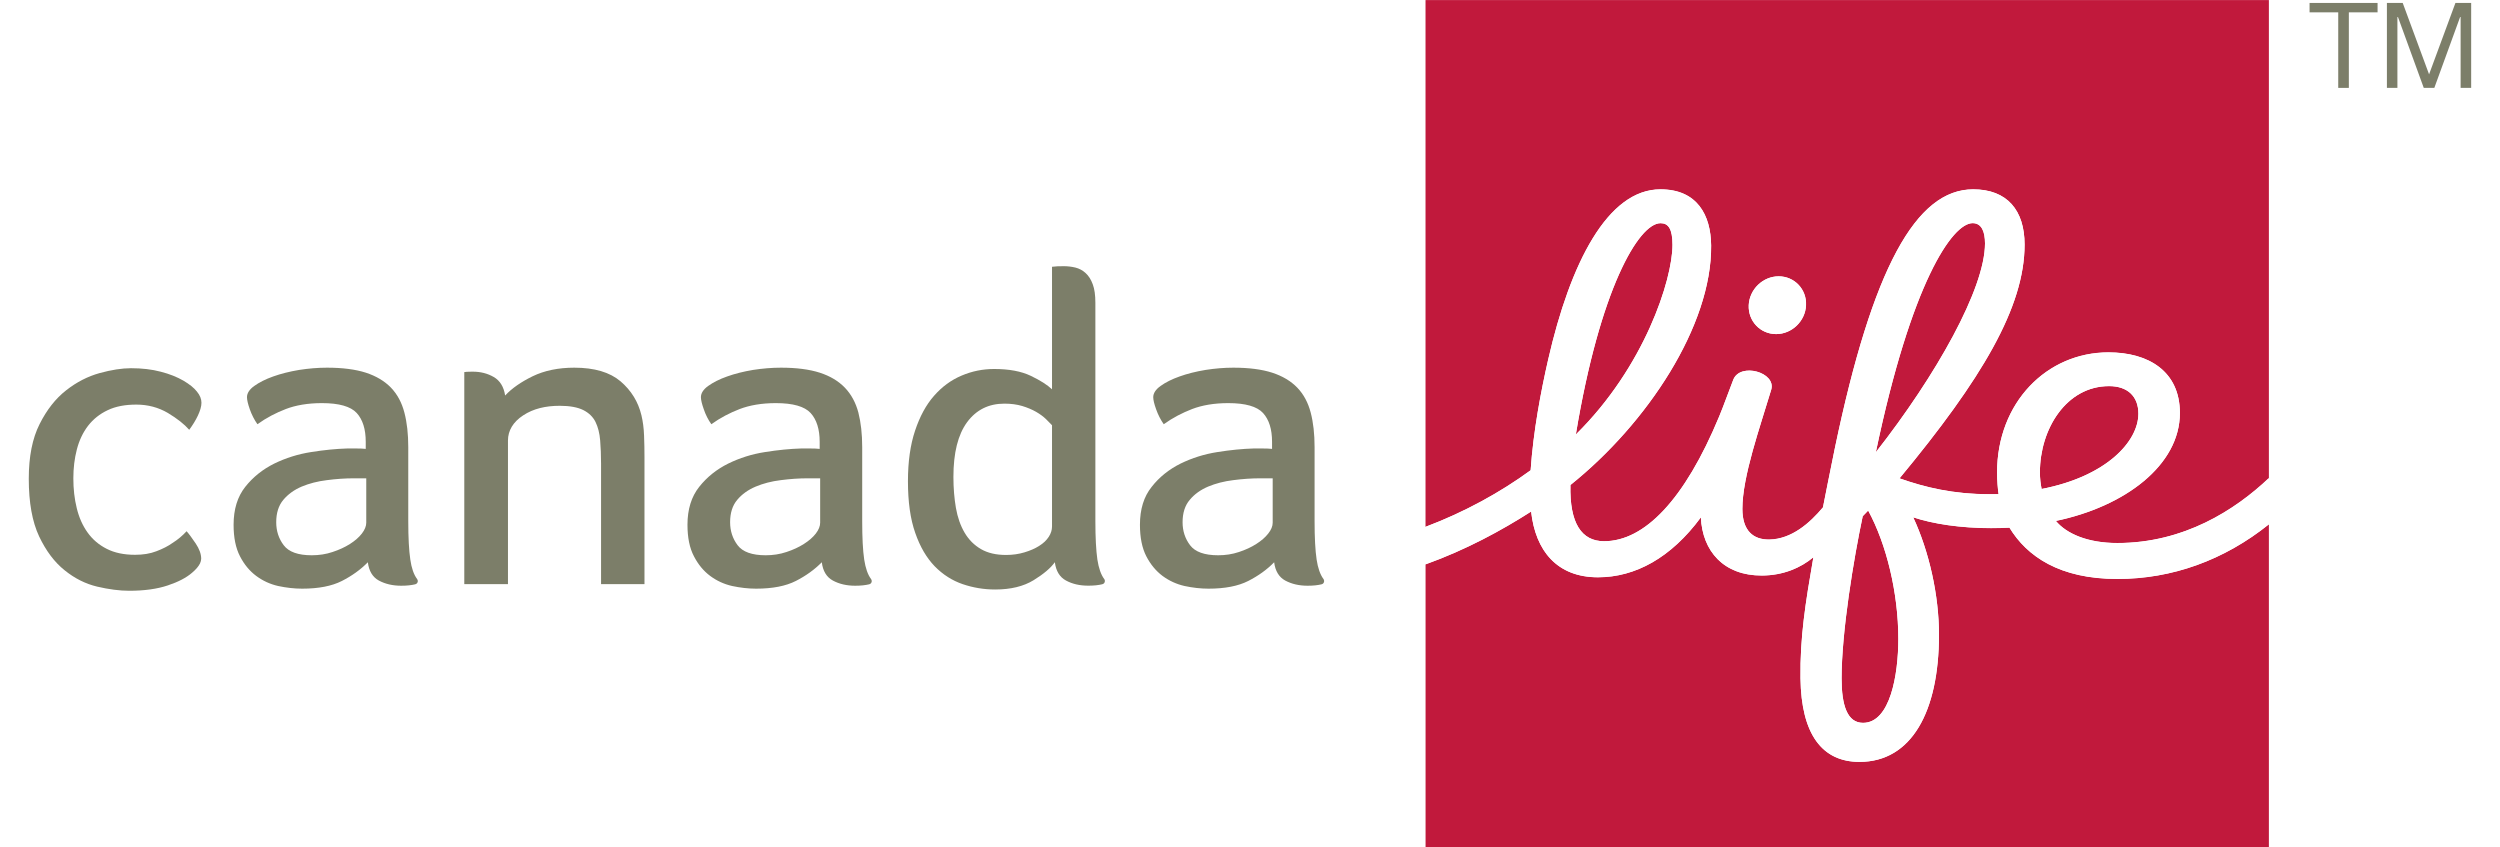
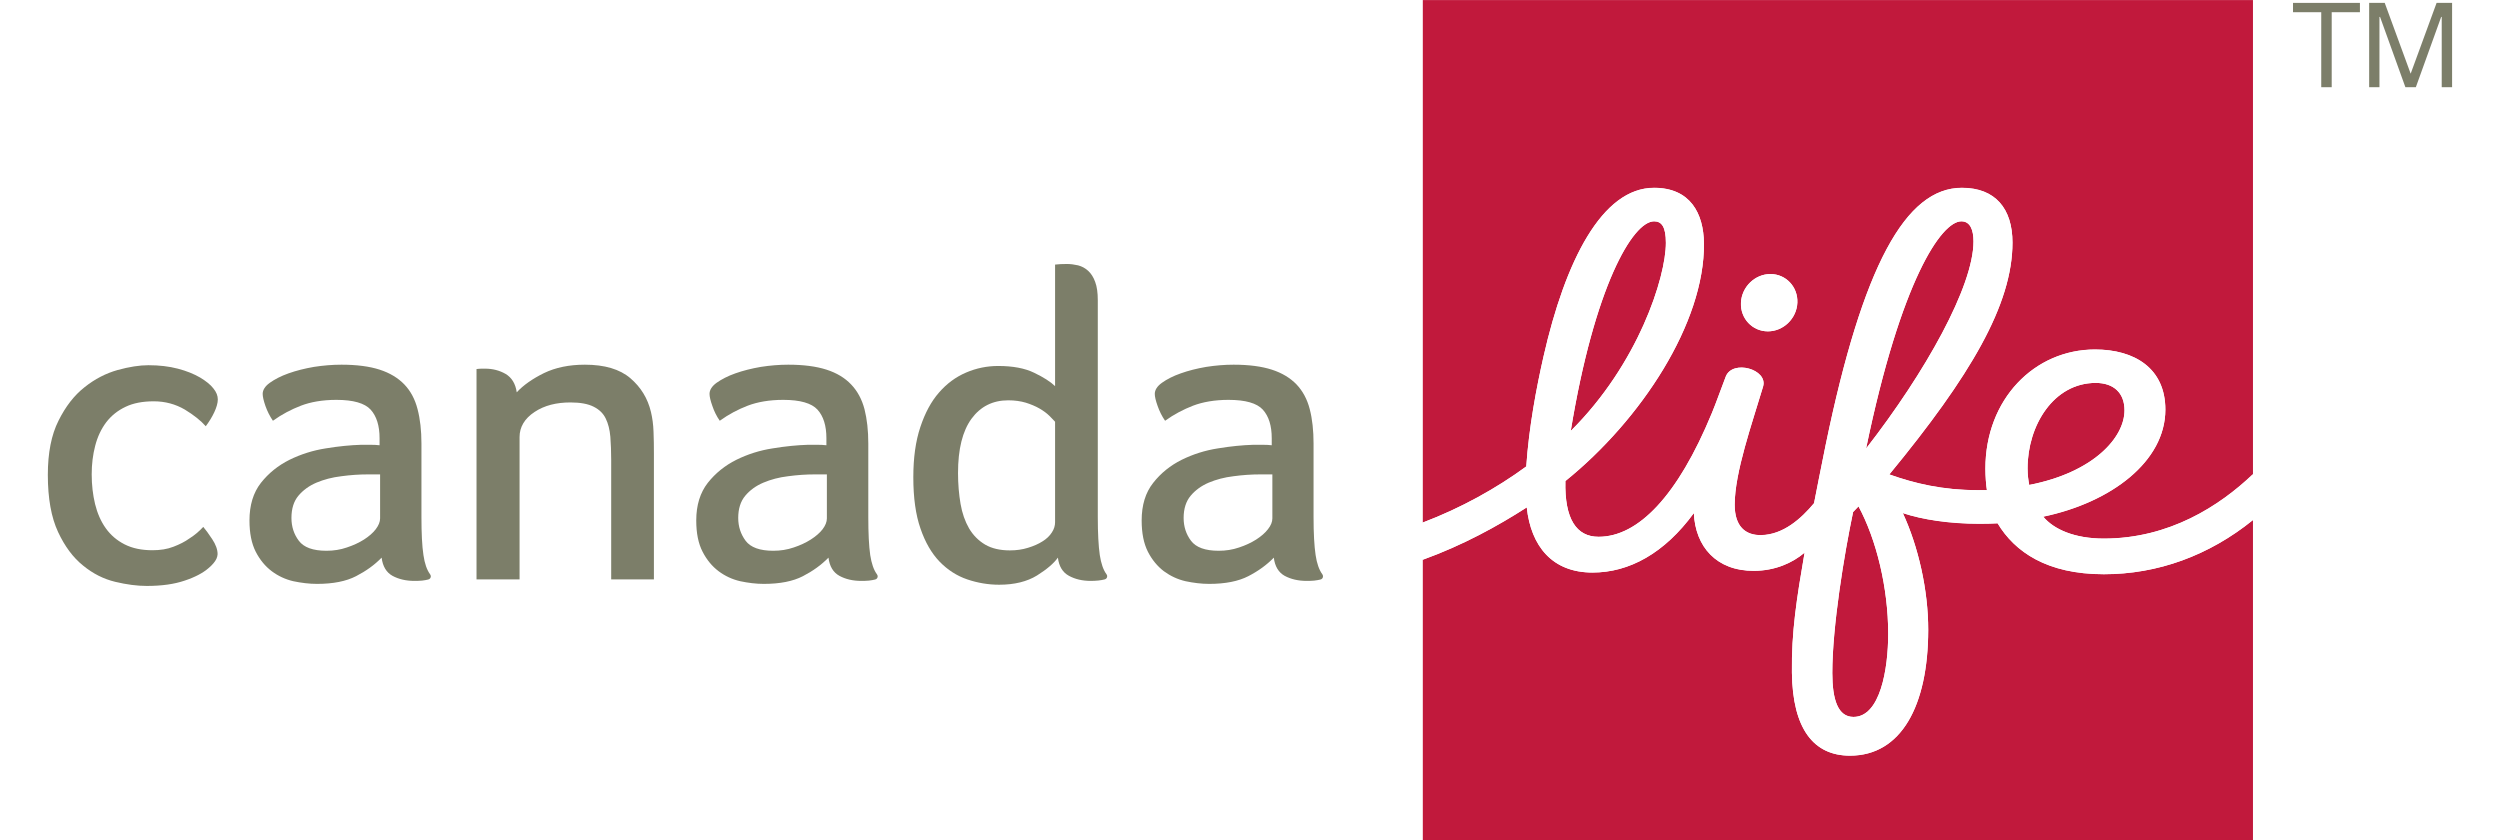
- <svg xmlns="http://www.w3.org/2000/svg" width="186px" height="63px" viewBox="0 0 184 63" version="1.1">
+ <svg xmlns="http://www.w3.org/2000/svg" width="128px" height="43px" viewBox="0 0 126 43" version="1.1">
  <g id="surface1">
-     <path style=" stroke:none;fill-rule:nonzero;fill:rgb(75.686%,9.804%,23.529%);fill-opacity:1;" d="M 155.918 28.727 C 152.73 28.727 150.77 31.926 150.77 35.133 C 150.77 35.637 150.828 36.016 150.895 36.379 C 155.73 35.441 158.094 32.84 158.094 30.777 C 158.094 29.48 157.281 28.727 155.918 28.727 " />
-     <path style=" stroke:none;fill-rule:nonzero;fill:rgb(75.686%,9.804%,23.529%);fill-opacity:1;" d="M 131.332 20.559 C 132.508 20.559 133.422 21.523 133.367 22.707 C 133.316 23.891 132.316 24.855 131.141 24.855 C 129.965 24.855 129.051 23.891 129.105 22.707 C 129.16 21.527 130.16 20.559 131.332 20.559 Z M 112.879 34.996 C 113.082 32.055 113.648 29.098 114.184 26.758 C 115.828 19.566 118.609 14.094 122.539 14.094 C 125.27 14.094 126.285 16.004 126.309 18.266 C 126.367 24.223 121.562 31.508 115.84 36.086 C 115.77 38.949 116.68 40.27 118.344 40.27 C 121.344 40.27 124.332 37.199 126.902 31.004 C 127.254 30.16 127.59 29.188 127.957 28.254 C 128.473 26.949 131.168 27.703 130.777 29 C 129.949 31.773 128.633 35.445 128.633 37.863 C 128.633 39.488 129.441 40.164 130.637 40.148 C 132.293 40.121 133.652 38.922 134.629 37.75 C 134.629 37.75 135.309 34.305 135.512 33.352 C 138.316 19.926 141.555 14.094 145.805 14.094 C 148.344 14.094 149.629 15.664 149.629 18.199 C 149.629 22.855 146.445 28.207 140.324 35.594 C 142.23 36.273 144.332 36.773 147.016 36.773 C 147.172 36.773 147.543 36.77 147.695 36.77 C 147.637 36.402 147.582 35.727 147.582 35.168 C 147.582 29.945 151.293 26.223 155.867 26.223 C 158.855 26.223 161.184 27.633 161.184 30.73 C 161.184 34.613 157.102 37.691 151.953 38.762 C 152.754 39.719 154.328 40.406 156.531 40.406 C 161.473 40.406 165.281 37.965 167.805 35.586 L 167.805 0.004 L 105.059 0.004 L 105.059 39.199 C 107.957 38.109 110.637 36.629 112.879 34.996 " />
-     <path style=" stroke:none;fill-rule:nonzero;fill:rgb(75.686%,9.804%,23.529%);fill-opacity:1;" d="M 145.766 16.602 C 144.258 16.602 141.207 21.004 138.562 33.648 C 143.043 27.934 146.684 21.469 146.684 18.109 C 146.684 17.227 146.426 16.602 145.766 16.602 " />
-     <path style=" stroke:none;fill-rule:nonzero;fill:rgb(75.686%,9.804%,23.529%);fill-opacity:1;" d="M 156.535 43.078 C 152.23 43.078 149.805 41.395 148.504 39.262 C 148.086 39.281 147.586 39.297 147.133 39.297 C 144.867 39.297 142.812 38.98 141.344 38.492 C 142.512 41 143.27 44.281 143.262 47.27 C 143.25 52.953 141.219 56.688 137.348 56.688 C 134.582 56.688 133.012 54.656 132.957 50.469 C 132.918 47.418 133.324 44.887 133.918 41.461 C 132.98 42.25 131.668 42.816 130.09 42.824 C 127.246 42.836 125.66 41.008 125.547 38.496 C 123.328 41.504 120.664 42.953 117.887 42.953 C 114.855 42.953 113.238 40.988 112.918 38.062 C 110.746 39.453 108.094 40.902 105.062 41.992 L 105.062 63.215 L 167.805 63.215 L 167.805 39.012 C 164.461 41.691 160.594 43.078 156.535 43.078 " />
-     <path style=" stroke:none;fill-rule:nonzero;fill:rgb(75.686%,9.804%,23.529%);fill-opacity:1;" d="M 122.547 16.605 C 120.918 16.605 118.031 21.523 116.242 32.324 C 121.348 27.301 123.434 20.797 123.434 18.219 C 123.434 17.023 123.117 16.605 122.547 16.605 " />
-     <path style=" stroke:none;fill-rule:nonzero;fill:rgb(75.686%,9.804%,23.529%);fill-opacity:1;" d="M 137.586 38.406 C 136.922 41.52 136.012 46.996 136.012 50.477 C 136.012 52.496 136.441 53.781 137.609 53.781 C 139.633 53.781 140.234 50.195 140.234 47.543 C 140.234 44.105 139.348 40.484 137.988 37.984 L 137.586 38.406 " />
-     <path style=" stroke:none;fill-rule:nonzero;fill:rgb(48.627%,49.412%,41.176%);fill-opacity:1;" d="M 4.457 35.586 C 4.457 36.379 4.539 37.117 4.711 37.809 C 4.879 38.504 5.148 39.105 5.512 39.613 C 5.879 40.129 6.352 40.535 6.938 40.832 C 7.527 41.133 8.227 41.277 9.047 41.277 C 9.637 41.277 10.168 41.195 10.637 41.012 C 11.105 40.836 11.504 40.633 11.832 40.398 C 12.227 40.152 12.578 39.855 12.883 39.523 C 13.059 39.719 13.281 40.027 13.562 40.438 C 13.832 40.844 13.969 41.223 13.969 41.57 C 13.961 41.688 13.938 41.797 13.883 41.914 C 13.777 42.133 13.582 42.367 13.289 42.613 C 12.871 42.977 12.27 43.293 11.484 43.555 C 10.695 43.82 9.742 43.953 8.617 43.953 C 7.895 43.953 7.094 43.848 6.23 43.645 C 5.363 43.438 4.555 43.035 3.805 42.426 C 3.051 41.824 2.422 40.984 1.91 39.906 C 1.398 38.816 1.141 37.395 1.141 35.617 C 1.141 33.977 1.406 32.621 1.945 31.555 C 2.48 30.488 3.137 29.652 3.922 29.039 C 4.699 28.426 5.531 28.004 6.41 27.758 C 7.293 27.516 8.07 27.395 8.742 27.395 C 9.559 27.395 10.301 27.48 10.961 27.656 C 11.621 27.824 12.188 28.055 12.652 28.324 C 13.094 28.586 13.43 28.852 13.648 29.129 C 13.879 29.41 13.988 29.68 13.988 29.969 C 13.988 30.508 13.582 31.301 13.078 31.977 C 12.715 31.562 12.184 31.141 11.488 30.723 C 10.785 30.312 10.004 30.102 9.145 30.102 C 8.316 30.102 7.602 30.234 7.016 30.516 C 6.426 30.793 5.938 31.18 5.551 31.68 C 5.168 32.18 4.891 32.77 4.719 33.434 C 4.543 34.105 4.457 34.824 4.457 35.586 " />
-     <path style=" stroke:none;fill-rule:nonzero;fill:rgb(48.627%,49.412%,41.176%);fill-opacity:1;" d="M 26.25 38.891 C 26.25 39.148 26.137 39.418 25.922 39.699 C 25.703 39.98 25.41 40.234 25.035 40.473 C 24.66 40.711 24.227 40.91 23.738 41.07 C 23.254 41.234 22.738 41.312 22.195 41.312 C 21.176 41.312 20.484 41.062 20.109 40.566 C 19.734 40.074 19.551 39.5 19.551 38.855 C 19.551 38.164 19.727 37.609 20.078 37.191 C 20.43 36.77 20.887 36.441 21.445 36.203 C 22.008 35.969 22.633 35.805 23.32 35.723 C 24.004 35.633 24.68 35.586 25.348 35.586 L 26.25 35.586 Z M 30.031 43.078 C 29.785 42.75 29.617 42.266 29.527 41.633 C 29.426 40.949 29.375 39.992 29.375 38.777 L 29.375 33.266 C 29.375 32.293 29.281 31.438 29.086 30.695 C 28.895 29.957 28.562 29.336 28.086 28.84 C 27.609 28.348 26.984 27.977 26.219 27.727 C 25.449 27.48 24.48 27.355 23.332 27.355 C 22.648 27.355 21.957 27.414 21.254 27.523 C 20.551 27.641 19.91 27.801 19.328 28.008 C 18.754 28.211 18.281 28.453 17.918 28.715 C 17.555 28.973 17.375 29.258 17.375 29.551 C 17.375 29.75 17.445 30.051 17.586 30.453 C 17.73 30.859 17.918 31.227 18.152 31.562 C 18.832 31.074 19.539 30.711 20.27 30.43 C 20.996 30.152 21.895 29.992 22.949 29.992 C 24.223 29.992 25.09 30.238 25.539 30.727 C 25.988 31.219 26.211 31.934 26.211 32.871 L 26.211 33.398 C 26.016 33.375 25.781 33.367 25.52 33.367 C 25.254 33.367 25.027 33.367 24.828 33.367 C 24.02 33.391 23.121 33.477 22.148 33.633 C 21.176 33.785 20.258 34.074 19.402 34.492 C 18.547 34.918 17.828 35.488 17.246 36.223 C 16.668 36.953 16.379 37.891 16.379 39.043 C 16.379 39.992 16.535 40.773 16.855 41.387 C 17.168 42 17.574 42.484 18.062 42.848 C 18.547 43.211 19.094 43.461 19.691 43.598 C 20.297 43.727 20.887 43.797 21.48 43.797 C 22.703 43.797 23.688 43.605 24.438 43.223 C 25.188 42.84 25.832 42.379 26.367 41.832 C 26.449 42.484 26.723 42.941 27.191 43.195 C 27.664 43.449 28.215 43.578 28.848 43.578 C 29.047 43.578 29.242 43.57 29.422 43.551 C 29.605 43.527 29.762 43.508 29.887 43.473 C 30 43.449 30.086 43.352 30.086 43.23 C 30.078 43.168 30.062 43.117 30.031 43.078 " />
-     <path style=" stroke:none;fill-rule:nonzero;fill:rgb(48.627%,49.412%,41.176%);fill-opacity:1;" d="M 46.953 43.461 L 43.719 43.461 L 43.719 34.492 C 43.719 33.871 43.695 33.293 43.652 32.766 C 43.609 32.23 43.492 31.773 43.305 31.391 C 43.117 31.016 42.82 30.723 42.395 30.508 C 41.977 30.301 41.395 30.191 40.645 30.191 C 39.586 30.191 38.68 30.406 37.926 30.902 C 37.172 31.395 36.793 32.039 36.793 32.773 L 36.793 43.461 L 33.543 43.461 L 33.543 27.684 C 33.59 27.676 33.648 27.672 33.715 27.664 C 33.77 27.66 33.836 27.656 33.91 27.656 C 33.988 27.652 34.078 27.652 34.184 27.652 C 34.758 27.652 35.277 27.785 35.738 28.051 C 36.195 28.316 36.484 28.777 36.582 29.426 C 37.082 28.891 37.773 28.41 38.641 27.988 C 39.512 27.57 40.539 27.355 41.727 27.355 C 43.223 27.355 44.371 27.695 45.164 28.367 C 45.961 29.047 46.48 29.887 46.723 30.898 C 46.832 31.352 46.898 31.848 46.918 32.398 C 46.941 32.949 46.949 33.484 46.949 34 L 46.949 43.461 " />
-     <path style=" stroke:none;fill-rule:nonzero;fill:rgb(48.627%,49.412%,41.176%);fill-opacity:1;" d="M 60.02 38.891 C 60.02 39.148 59.91 39.418 59.695 39.699 C 59.477 39.98 59.18 40.234 58.805 40.473 C 58.43 40.711 58 40.91 57.512 41.07 C 57.023 41.234 56.512 41.312 55.969 41.312 C 54.953 41.312 54.254 41.062 53.879 40.566 C 53.508 40.074 53.32 39.5 53.32 38.855 C 53.32 38.164 53.496 37.609 53.848 37.191 C 54.199 36.77 54.66 36.441 55.223 36.203 C 55.781 35.969 56.406 35.805 57.09 35.723 C 57.777 35.633 58.449 35.586 59.117 35.586 L 60.02 35.586 Z M 63.805 43.078 C 63.559 42.75 63.395 42.266 63.297 41.633 C 63.195 40.949 63.148 39.992 63.148 38.777 L 63.148 33.266 C 63.148 32.293 63.051 31.438 62.863 30.695 C 62.668 29.957 62.332 29.336 61.855 28.84 C 61.379 28.348 60.762 27.977 59.988 27.727 C 59.219 27.48 58.258 27.355 57.102 27.355 C 56.422 27.355 55.73 27.414 55.023 27.523 C 54.32 27.641 53.68 27.801 53.102 28.008 C 52.523 28.211 52.055 28.453 51.688 28.715 C 51.328 28.973 51.148 29.258 51.148 29.551 C 51.148 29.75 51.219 30.051 51.363 30.453 C 51.5 30.859 51.688 31.227 51.922 31.562 C 52.605 31.074 53.309 30.711 54.039 30.43 C 54.77 30.152 55.664 29.992 56.723 29.992 C 57.996 29.992 58.859 30.238 59.309 30.727 C 59.758 31.219 59.984 31.934 59.984 32.871 L 59.984 33.398 C 59.785 33.375 59.559 33.367 59.293 33.367 C 59.031 33.367 58.801 33.367 58.602 33.367 C 57.789 33.391 56.898 33.477 55.918 33.633 C 54.941 33.785 54.027 34.074 53.176 34.492 C 52.32 34.918 51.602 35.488 51.02 36.223 C 50.441 36.953 50.148 37.891 50.148 39.043 C 50.148 39.992 50.305 40.773 50.629 41.387 C 50.945 42 51.348 42.484 51.836 42.848 C 52.324 43.211 52.867 43.461 53.469 43.598 C 54.07 43.727 54.664 43.797 55.25 43.797 C 56.477 43.797 57.461 43.605 58.211 43.223 C 58.961 42.84 59.602 42.379 60.141 41.832 C 60.223 42.484 60.496 42.941 60.969 43.195 C 61.438 43.449 61.988 43.578 62.625 43.578 C 62.82 43.578 63.012 43.57 63.195 43.551 C 63.379 43.527 63.535 43.508 63.664 43.473 C 63.777 43.449 63.859 43.352 63.859 43.23 C 63.852 43.168 63.836 43.117 63.805 43.078 " />
-     <path style=" stroke:none;fill-rule:nonzero;fill:rgb(48.627%,49.412%,41.176%);fill-opacity:1;" d="M 77.27 39.172 C 77.27 39.43 77.191 39.688 77.027 39.941 C 76.859 40.199 76.625 40.422 76.316 40.613 C 76.012 40.809 75.641 40.969 75.223 41.094 C 74.801 41.223 74.344 41.289 73.852 41.289 C 73.109 41.289 72.488 41.145 71.988 40.855 C 71.484 40.562 71.078 40.16 70.77 39.637 C 70.461 39.113 70.246 38.5 70.121 37.793 C 70 37.09 69.934 36.32 69.934 35.484 C 69.934 33.688 70.273 32.336 70.953 31.41 C 71.633 30.492 72.555 30.031 73.727 30.031 C 74.223 30.031 74.66 30.09 75.055 30.207 C 75.438 30.324 75.785 30.469 76.086 30.641 C 76.383 30.812 76.625 30.992 76.828 31.188 C 77.004 31.363 77.156 31.512 77.27 31.637 Z M 81.152 43.078 C 80.91 42.75 80.742 42.266 80.645 41.633 C 80.547 40.949 80.496 39.992 80.496 38.777 L 80.496 22.531 C 80.496 21.961 80.434 21.504 80.301 21.152 C 80.172 20.797 79.996 20.523 79.77 20.316 C 79.547 20.109 79.289 19.977 79.008 19.906 C 78.723 19.84 78.441 19.805 78.172 19.805 C 78.027 19.805 77.863 19.809 77.68 19.812 C 77.5 19.824 77.363 19.836 77.27 19.848 L 77.27 28.965 C 76.926 28.637 76.398 28.301 75.688 27.961 C 74.977 27.621 74.07 27.453 72.965 27.453 C 72.129 27.453 71.32 27.613 70.543 27.945 C 69.758 28.277 69.078 28.777 68.492 29.449 C 67.902 30.117 67.434 30.984 67.082 32.039 C 66.727 33.098 66.551 34.352 66.551 35.805 C 66.551 37.336 66.73 38.617 67.094 39.648 C 67.453 40.684 67.938 41.508 68.543 42.133 C 69.148 42.75 69.844 43.195 70.625 43.461 C 71.406 43.727 72.207 43.859 73.039 43.859 C 74.199 43.859 75.152 43.625 75.898 43.168 C 76.641 42.711 77.172 42.262 77.48 41.828 C 77.562 42.48 77.84 42.938 78.309 43.191 C 78.781 43.449 79.332 43.574 79.965 43.574 C 80.164 43.574 80.355 43.566 80.539 43.547 C 80.723 43.523 80.879 43.504 81.004 43.469 C 81.121 43.445 81.203 43.352 81.203 43.227 C 81.207 43.168 81.188 43.117 81.152 43.078 " />
-     <path style=" stroke:none;fill-rule:nonzero;fill:rgb(48.627%,49.412%,41.176%);fill-opacity:1;" d="M 93.688 38.891 C 93.688 39.148 93.578 39.418 93.355 39.699 C 93.137 39.98 92.84 40.234 92.465 40.473 C 92.094 40.711 91.664 40.91 91.176 41.07 C 90.688 41.234 90.176 41.312 89.633 41.312 C 88.613 41.312 87.918 41.062 87.543 40.566 C 87.168 40.074 86.984 39.5 86.984 38.855 C 86.984 38.164 87.16 37.609 87.516 37.191 C 87.863 36.77 88.324 36.441 88.883 36.203 C 89.445 35.969 90.07 35.805 90.754 35.723 C 91.438 35.633 92.117 35.586 92.781 35.586 L 93.688 35.586 Z M 97.465 43.078 C 97.223 42.75 97.051 42.266 96.957 41.633 C 96.855 40.949 96.805 39.992 96.805 38.777 L 96.805 33.266 C 96.805 32.293 96.711 31.438 96.516 30.695 C 96.324 29.957 95.992 29.336 95.516 28.84 C 95.039 28.348 94.418 27.977 93.648 27.727 C 92.879 27.48 91.918 27.355 90.762 27.355 C 90.078 27.355 89.387 27.414 88.688 27.523 C 87.98 27.641 87.34 27.801 86.762 28.008 C 86.184 28.211 85.711 28.453 85.348 28.715 C 84.984 28.973 84.801 29.258 84.801 29.551 C 84.801 29.75 84.871 30.051 85.016 30.453 C 85.16 30.859 85.348 31.227 85.582 31.562 C 86.262 31.074 86.973 30.711 87.699 30.43 C 88.43 30.152 89.324 29.992 90.379 29.992 C 91.656 29.992 92.52 30.238 92.969 30.727 C 93.418 31.219 93.641 31.934 93.641 32.871 L 93.641 33.398 C 93.445 33.375 93.215 33.367 92.949 33.367 C 92.688 33.367 92.457 33.367 92.258 33.367 C 91.449 33.391 90.551 33.477 89.578 33.633 C 88.602 33.785 87.688 34.074 86.832 34.492 C 85.98 34.918 85.258 35.488 84.684 36.223 C 84.098 36.953 83.812 37.891 83.812 39.043 C 83.812 39.992 83.969 40.773 84.285 41.387 C 84.602 42 85.008 42.484 85.492 42.848 C 85.984 43.211 86.527 43.461 87.129 43.598 C 87.727 43.727 88.324 43.797 88.914 43.797 C 90.133 43.797 91.121 43.605 91.871 43.223 C 92.621 42.84 93.266 42.379 93.797 41.832 C 93.879 42.484 94.156 42.941 94.625 43.195 C 95.098 43.449 95.648 43.578 96.285 43.578 C 96.48 43.578 96.672 43.57 96.855 43.551 C 97.039 43.527 97.195 43.508 97.32 43.473 C 97.438 43.449 97.516 43.352 97.516 43.23 C 97.516 43.168 97.496 43.117 97.465 43.078 " />
-     <path style=" stroke:none;fill-rule:nonzero;fill:rgb(100%,100%,100%);fill-opacity:1;" d="M 131.145 24.855 C 132.32 24.855 133.32 23.891 133.371 22.707 C 133.426 21.523 132.508 20.559 131.336 20.559 C 130.16 20.559 129.16 21.523 129.105 22.707 C 129.055 23.891 129.969 24.855 131.145 24.855 " />
-     <path style=" stroke:none;fill-rule:nonzero;fill:rgb(100%,100%,100%);fill-opacity:1;" d="M 150.77 35.137 C 150.77 31.926 152.73 28.727 155.918 28.727 C 157.281 28.727 158.098 29.48 158.098 30.781 C 158.098 32.84 155.734 35.441 150.898 36.383 C 150.824 36.02 150.77 35.641 150.77 35.137 Z M 137.613 53.781 C 136.445 53.781 136.016 52.496 136.016 50.477 C 136.016 47 136.922 41.523 137.586 38.406 L 137.996 37.984 C 139.355 40.484 140.238 44.105 140.238 47.543 C 140.234 50.195 139.633 53.781 137.613 53.781 Z M 145.766 16.602 C 146.426 16.602 146.684 17.223 146.684 18.117 C 146.684 21.477 143.043 27.934 138.562 33.648 C 141.207 21.004 144.258 16.602 145.766 16.602 Z M 122.547 16.605 C 123.121 16.605 123.434 17.02 123.434 18.219 C 123.434 20.801 121.348 27.305 116.242 32.328 C 118.031 21.523 120.914 16.605 122.547 16.605 Z M 156.531 40.398 C 154.328 40.398 152.754 39.711 151.953 38.75 C 157.102 37.68 161.184 34.602 161.184 30.723 C 161.184 27.625 158.855 26.211 155.867 26.211 C 151.293 26.211 147.582 29.934 147.582 35.152 C 147.582 35.723 147.637 36.391 147.695 36.762 C 147.543 36.766 147.172 36.766 147.016 36.766 C 144.332 36.766 142.23 36.258 140.324 35.586 C 146.445 28.199 149.629 22.848 149.629 18.191 C 149.629 15.652 148.34 14.082 145.805 14.082 C 141.555 14.082 138.316 19.918 135.512 33.348 C 135.309 34.301 134.629 37.746 134.629 37.746 C 133.652 38.91 132.293 40.109 130.637 40.137 C 129.441 40.156 128.633 39.484 128.633 37.859 C 128.633 35.434 129.949 31.766 130.777 28.996 C 131.168 27.699 128.473 26.945 127.957 28.246 C 127.59 29.18 127.254 30.152 126.902 30.992 C 124.328 37.188 121.344 40.266 118.344 40.266 C 116.68 40.266 115.77 38.945 115.84 36.082 C 121.562 31.496 126.367 24.215 126.309 18.254 C 126.285 15.996 125.27 14.082 122.539 14.082 C 118.609 14.082 115.828 19.559 114.184 26.746 C 113.648 29.09 113.082 32.043 112.879 34.984 C 110.637 36.625 107.957 38.105 105.059 39.195 L 105.059 41.984 C 108.09 40.895 110.742 39.441 112.914 38.051 C 113.234 40.984 114.855 42.945 117.883 42.945 C 120.664 42.945 123.328 41.492 125.543 38.484 C 125.656 41 127.242 42.828 130.09 42.812 C 131.664 42.809 132.98 42.242 133.914 41.453 C 133.32 44.883 132.914 47.41 132.957 50.461 C 133.008 54.648 134.582 56.68 137.344 56.68 C 141.219 56.68 143.246 52.945 143.258 47.262 C 143.266 44.273 142.512 40.988 141.34 38.484 C 142.812 38.977 144.863 39.285 147.129 39.285 C 147.582 39.285 148.078 39.277 148.504 39.25 C 149.797 41.387 152.227 43.07 156.531 43.07 C 160.59 43.07 164.461 41.688 167.801 39.008 L 167.801 35.562 C 165.281 37.949 161.473 40.398 156.531 40.398 " />
-     <path style=" stroke:none;fill-rule:nonzero;fill:rgb(48.627%,49.412%,41.176%);fill-opacity:1;" d="M 181.684 0.219 L 179.723 5.531 L 177.762 0.219 L 176.586 0.219 L 176.586 6.539 L 177.367 6.539 L 177.367 1.27 L 177.41 1.27 L 179.328 6.539 L 180.113 6.539 L 182.031 1.27 L 182.07 1.27 L 182.07 6.539 L 182.855 6.539 L 182.855 0.219 L 181.684 0.219 " />
-     <path style=" stroke:none;fill-rule:nonzero;fill:rgb(48.627%,49.412%,41.176%);fill-opacity:1;" d="M 170.832 0.918 L 172.965 0.918 L 172.965 6.539 L 173.754 6.539 L 173.754 0.918 L 175.891 0.918 L 175.891 0.219 L 170.832 0.219 L 170.832 0.918 " />
+     <path style=" stroke:none;fill-rule:nonzero;fill:rgb(75.686%,9.804%,23.529%);fill-opacity:1;" d="M 106.301 19.605 C 104.141 19.605 102.812 21.789 102.812 23.98 C 102.812 24.324 102.852 24.582 102.895 24.828 C 106.172 24.191 107.773 22.414 107.773 21.008 C 107.773 20.121 107.223 19.605 106.301 19.605 " />
+     <path style=" stroke:none;fill-rule:nonzero;fill:rgb(75.686%,9.804%,23.529%);fill-opacity:1;" d="M 89.645 14.031 C 90.441 14.031 91.059 14.691 91.023 15.5 C 90.988 16.305 90.312 16.965 89.516 16.965 C 88.719 16.965 88.098 16.305 88.137 15.5 C 88.172 14.691 88.852 14.031 89.645 14.031 Z M 77.145 23.887 C 77.281 21.879 77.664 19.859 78.027 18.262 C 79.141 13.355 81.027 9.621 83.688 9.621 C 85.539 9.621 86.227 10.922 86.242 12.469 C 86.281 16.531 83.027 21.504 79.148 24.629 C 79.102 26.586 79.719 27.484 80.848 27.484 C 82.879 27.484 84.902 25.391 86.645 21.16 C 86.883 20.586 87.109 19.922 87.359 19.285 C 87.707 18.395 89.531 18.91 89.27 19.793 C 88.707 21.688 87.816 24.191 87.816 25.844 C 87.816 26.953 88.363 27.414 89.172 27.402 C 90.297 27.383 91.215 26.566 91.879 25.766 C 91.879 25.766 92.34 23.414 92.477 22.766 C 94.375 13.602 96.57 9.621 99.449 9.621 C 101.168 9.621 102.039 10.691 102.039 12.422 C 102.039 15.602 99.883 19.254 95.734 24.293 C 97.027 24.758 98.449 25.098 100.27 25.098 C 100.375 25.098 100.625 25.098 100.73 25.098 C 100.688 24.848 100.652 24.387 100.652 24.004 C 100.652 20.438 103.168 17.898 106.266 17.898 C 108.289 17.898 109.867 18.859 109.867 20.977 C 109.867 23.625 107.102 25.727 103.613 26.457 C 104.156 27.109 105.223 27.578 106.715 27.578 C 110.062 27.578 112.641 25.914 114.352 24.289 L 114.352 0.004 L 71.848 0.004 L 71.848 26.754 C 73.809 26.012 75.625 25 77.145 23.887 " />
+     <path style=" stroke:none;fill-rule:nonzero;fill:rgb(75.686%,9.804%,23.529%);fill-opacity:1;" d="M 99.422 11.332 C 98.402 11.332 96.332 14.336 94.543 22.965 C 97.578 19.066 100.043 14.652 100.043 12.359 C 100.043 11.758 99.867 11.332 99.422 11.332 " />
+     <path style=" stroke:none;fill-rule:nonzero;fill:rgb(75.686%,9.804%,23.529%);fill-opacity:1;" d="M 106.719 29.402 C 103.801 29.402 102.156 28.254 101.277 26.797 C 100.992 26.812 100.656 26.82 100.348 26.82 C 98.812 26.82 97.422 26.605 96.426 26.273 C 97.219 27.984 97.73 30.223 97.727 32.262 C 97.719 36.145 96.34 38.691 93.719 38.691 C 91.848 38.691 90.781 37.305 90.746 34.445 C 90.719 32.363 90.992 30.637 91.395 28.297 C 90.762 28.836 89.871 29.223 88.805 29.23 C 86.875 29.238 85.801 27.988 85.727 26.273 C 84.223 28.328 82.418 29.316 80.535 29.316 C 78.484 29.316 77.387 27.977 77.172 25.98 C 75.699 26.93 73.902 27.918 71.848 28.66 L 71.848 43.148 L 114.352 43.148 L 114.352 26.629 C 112.086 28.457 109.465 29.402 106.719 29.402 " />
+     <path style=" stroke:none;fill-rule:nonzero;fill:rgb(75.686%,9.804%,23.529%);fill-opacity:1;" d="M 83.691 11.332 C 82.59 11.332 80.633 14.691 79.422 22.062 C 82.879 18.633 84.293 14.195 84.293 12.434 C 84.293 11.621 84.078 11.332 83.691 11.332 " />
+     <path style=" stroke:none;fill-rule:nonzero;fill:rgb(75.686%,9.804%,23.529%);fill-opacity:1;" d="M 93.879 26.215 C 93.43 28.34 92.812 32.078 92.812 34.453 C 92.812 35.832 93.105 36.707 93.898 36.707 C 95.266 36.707 95.676 34.262 95.676 32.449 C 95.676 30.105 95.074 27.633 94.152 25.926 L 93.879 26.215 " />
+     <path style=" stroke:none;fill-rule:nonzero;fill:rgb(48.627%,49.412%,41.176%);fill-opacity:1;" d="M 3.695 24.289 C 3.695 24.828 3.754 25.332 3.867 25.805 C 3.984 26.281 4.164 26.691 4.41 27.039 C 4.66 27.391 4.98 27.668 5.379 27.871 C 5.777 28.074 6.25 28.172 6.805 28.172 C 7.207 28.172 7.566 28.117 7.883 27.992 C 8.199 27.871 8.469 27.734 8.691 27.574 C 8.961 27.406 9.199 27.203 9.406 26.977 C 9.523 27.109 9.676 27.32 9.863 27.602 C 10.047 27.879 10.141 28.137 10.141 28.375 C 10.137 28.453 10.117 28.527 10.082 28.609 C 10.012 28.758 9.879 28.918 9.68 29.086 C 9.398 29.332 8.988 29.551 8.457 29.727 C 7.922 29.91 7.277 30 6.516 30 C 6.023 30 5.484 29.93 4.898 29.789 C 4.312 29.648 3.762 29.375 3.254 28.957 C 2.742 28.547 2.316 27.973 1.973 27.238 C 1.625 26.492 1.449 25.523 1.449 24.309 C 1.449 23.191 1.629 22.266 1.996 21.539 C 2.359 20.809 2.801 20.238 3.336 19.82 C 3.859 19.402 4.426 19.113 5.02 18.945 C 5.617 18.781 6.145 18.699 6.598 18.699 C 7.152 18.699 7.656 18.758 8.102 18.875 C 8.551 18.992 8.934 19.148 9.25 19.332 C 9.547 19.512 9.773 19.691 9.922 19.883 C 10.078 20.074 10.152 20.258 10.152 20.453 C 10.152 20.824 9.879 21.363 9.535 21.824 C 9.289 21.543 8.93 21.254 8.461 20.969 C 7.984 20.691 7.453 20.547 6.871 20.547 C 6.312 20.547 5.828 20.637 5.43 20.828 C 5.031 21.016 4.699 21.281 4.438 21.621 C 4.18 21.965 3.992 22.367 3.875 22.82 C 3.754 23.277 3.695 23.77 3.695 24.289 " />
+     <path style=" stroke:none;fill-rule:nonzero;fill:rgb(48.627%,49.412%,41.176%);fill-opacity:1;" d="M 18.461 26.543 C 18.461 26.719 18.383 26.906 18.238 27.098 C 18.09 27.289 17.891 27.461 17.637 27.625 C 17.383 27.785 17.09 27.922 16.758 28.031 C 16.43 28.145 16.082 28.199 15.715 28.199 C 15.023 28.199 14.555 28.027 14.301 27.688 C 14.047 27.352 13.922 26.961 13.922 26.52 C 13.922 26.047 14.039 25.668 14.277 25.383 C 14.516 25.098 14.828 24.871 15.203 24.711 C 15.586 24.551 16.008 24.438 16.477 24.383 C 16.938 24.32 17.395 24.289 17.848 24.289 L 18.461 24.289 Z M 21.02 29.402 C 20.855 29.18 20.742 28.848 20.68 28.418 C 20.609 27.949 20.578 27.297 20.578 26.469 L 20.578 22.707 C 20.578 22.043 20.512 21.457 20.379 20.949 C 20.25 20.445 20.027 20.023 19.703 19.684 C 19.379 19.348 18.957 19.094 18.438 18.926 C 17.918 18.758 17.262 18.672 16.484 18.672 C 16.02 18.672 15.551 18.711 15.074 18.785 C 14.598 18.867 14.164 18.977 13.77 19.117 C 13.383 19.254 13.062 19.422 12.816 19.598 C 12.57 19.773 12.449 19.969 12.449 20.168 C 12.449 20.305 12.496 20.512 12.59 20.785 C 12.688 21.062 12.816 21.312 12.973 21.543 C 13.434 21.211 13.914 20.961 14.41 20.77 C 14.902 20.582 15.508 20.473 16.223 20.473 C 17.086 20.473 17.672 20.641 17.977 20.973 C 18.281 21.309 18.434 21.797 18.434 22.438 L 18.434 22.797 C 18.301 22.781 18.141 22.773 17.965 22.773 C 17.785 22.773 17.633 22.773 17.496 22.773 C 16.949 22.789 16.34 22.848 15.68 22.957 C 15.023 23.059 14.402 23.258 13.82 23.543 C 13.242 23.832 12.754 24.223 12.359 24.723 C 11.969 25.223 11.773 25.863 11.773 26.648 C 11.773 27.297 11.879 27.828 12.094 28.25 C 12.309 28.668 12.582 28.996 12.914 29.246 C 13.242 29.492 13.613 29.664 14.016 29.758 C 14.426 29.844 14.828 29.895 15.23 29.895 C 16.059 29.895 16.723 29.762 17.23 29.5 C 17.738 29.238 18.176 28.926 18.539 28.551 C 18.594 28.996 18.781 29.309 19.098 29.484 C 19.418 29.656 19.789 29.742 20.219 29.742 C 20.355 29.742 20.488 29.738 20.609 29.727 C 20.734 29.711 20.84 29.695 20.922 29.672 C 21 29.656 21.059 29.59 21.059 29.508 C 21.055 29.465 21.043 29.43 21.02 29.402 " />
+     <path style=" stroke:none;fill-rule:nonzero;fill:rgb(48.627%,49.412%,41.176%);fill-opacity:1;" d="M 32.484 29.664 L 30.293 29.664 L 30.293 23.543 C 30.293 23.117 30.277 22.723 30.25 22.363 C 30.219 22 30.141 21.688 30.012 21.426 C 29.887 21.168 29.684 20.969 29.395 20.824 C 29.113 20.68 28.719 20.605 28.211 20.605 C 27.492 20.605 26.879 20.754 26.367 21.094 C 25.859 21.43 25.602 21.867 25.602 22.371 L 25.602 29.664 L 23.398 29.664 L 23.398 18.895 C 23.434 18.891 23.473 18.887 23.516 18.883 C 23.555 18.879 23.598 18.875 23.648 18.875 C 23.703 18.875 23.762 18.875 23.836 18.875 C 24.223 18.875 24.574 18.965 24.887 19.145 C 25.195 19.328 25.395 19.641 25.457 20.086 C 25.797 19.719 26.266 19.391 26.852 19.102 C 27.445 18.816 28.141 18.672 28.945 18.672 C 29.957 18.672 30.734 18.902 31.273 19.363 C 31.812 19.824 32.164 20.398 32.328 21.09 C 32.402 21.398 32.449 21.738 32.461 22.113 C 32.477 22.488 32.48 22.855 32.48 23.207 L 32.48 29.664 " />
+     <path style=" stroke:none;fill-rule:nonzero;fill:rgb(48.627%,49.412%,41.176%);fill-opacity:1;" d="M 41.336 26.543 C 41.336 26.719 41.262 26.906 41.117 27.098 C 40.969 27.289 40.766 27.461 40.512 27.625 C 40.258 27.785 39.969 27.922 39.637 28.031 C 39.305 28.145 38.961 28.199 38.59 28.199 C 37.902 28.199 37.43 28.027 37.176 27.688 C 36.926 27.352 36.797 26.961 36.797 26.52 C 36.797 26.047 36.918 25.668 37.156 25.383 C 37.395 25.098 37.707 24.871 38.086 24.711 C 38.465 24.551 38.887 24.438 39.352 24.383 C 39.816 24.32 40.273 24.289 40.723 24.289 L 41.336 24.289 Z M 43.898 29.402 C 43.734 29.18 43.621 28.848 43.555 28.418 C 43.488 27.949 43.457 27.297 43.457 26.469 L 43.457 22.707 C 43.457 22.043 43.391 21.457 43.262 20.949 C 43.129 20.445 42.902 20.023 42.578 19.684 C 42.258 19.348 41.84 19.094 41.316 18.926 C 40.793 18.758 40.141 18.672 39.359 18.672 C 38.898 18.672 38.43 18.711 37.953 18.785 C 37.477 18.867 37.043 18.977 36.648 19.117 C 36.258 19.254 35.941 19.422 35.691 19.598 C 35.449 19.773 35.328 19.969 35.328 20.168 C 35.328 20.305 35.375 20.512 35.473 20.785 C 35.566 21.062 35.691 21.312 35.852 21.543 C 36.312 21.211 36.789 20.961 37.285 20.77 C 37.781 20.582 38.387 20.473 39.102 20.473 C 39.965 20.473 40.551 20.641 40.855 20.973 C 41.16 21.309 41.312 21.797 41.312 22.438 L 41.312 22.797 C 41.176 22.781 41.023 22.773 40.844 22.773 C 40.668 22.773 40.512 22.773 40.375 22.773 C 39.824 22.789 39.223 22.848 38.559 22.957 C 37.895 23.059 37.277 23.258 36.699 23.543 C 36.121 23.832 35.633 24.223 35.238 24.723 C 34.848 25.223 34.648 25.863 34.648 26.648 C 34.648 27.297 34.754 27.828 34.973 28.25 C 35.188 28.668 35.461 28.996 35.793 29.246 C 36.121 29.492 36.492 29.664 36.898 29.758 C 37.305 29.844 37.707 29.895 38.105 29.895 C 38.938 29.895 39.602 29.762 40.109 29.5 C 40.617 29.238 41.051 28.926 41.418 28.551 C 41.473 28.996 41.66 29.309 41.98 29.484 C 42.297 29.656 42.668 29.742 43.102 29.742 C 43.234 29.742 43.363 29.738 43.488 29.727 C 43.613 29.711 43.719 29.695 43.805 29.672 C 43.883 29.656 43.938 29.59 43.938 29.508 C 43.934 29.465 43.922 29.43 43.898 29.402 " />
+     <path style=" stroke:none;fill-rule:nonzero;fill:rgb(48.627%,49.412%,41.176%);fill-opacity:1;" d="M 53.02 26.738 C 53.02 26.914 52.969 27.09 52.855 27.262 C 52.742 27.438 52.586 27.59 52.375 27.719 C 52.168 27.852 51.918 27.961 51.633 28.047 C 51.348 28.137 51.039 28.18 50.707 28.18 C 50.203 28.18 49.781 28.082 49.445 27.887 C 49.102 27.684 48.828 27.41 48.617 27.055 C 48.41 26.695 48.262 26.277 48.18 25.797 C 48.098 25.316 48.051 24.789 48.051 24.219 C 48.051 22.992 48.281 22.07 48.742 21.438 C 49.203 20.812 49.828 20.496 50.621 20.496 C 50.957 20.496 51.254 20.539 51.52 20.617 C 51.781 20.699 52.016 20.797 52.219 20.914 C 52.422 21.031 52.586 21.152 52.723 21.285 C 52.84 21.406 52.945 21.508 53.02 21.594 Z M 55.652 29.402 C 55.488 29.18 55.375 28.848 55.309 28.418 C 55.242 27.949 55.207 27.297 55.207 26.469 L 55.207 15.379 C 55.207 14.988 55.164 14.676 55.074 14.438 C 54.988 14.195 54.867 14.008 54.715 13.867 C 54.562 13.727 54.391 13.637 54.199 13.586 C 54.004 13.543 53.816 13.516 53.633 13.516 C 53.535 13.516 53.422 13.52 53.301 13.523 C 53.176 13.531 53.086 13.539 53.02 13.547 L 53.02 19.77 C 52.789 19.547 52.43 19.316 51.949 19.086 C 51.469 18.852 50.855 18.738 50.105 18.738 C 49.539 18.738 48.992 18.848 48.465 19.074 C 47.934 19.301 47.473 19.641 47.074 20.102 C 46.676 20.555 46.359 21.148 46.121 21.867 C 45.879 22.59 45.762 23.445 45.762 24.438 C 45.762 25.484 45.883 26.359 46.129 27.062 C 46.371 27.77 46.699 28.332 47.109 28.758 C 47.52 29.18 47.992 29.484 48.52 29.664 C 49.051 29.844 49.594 29.938 50.156 29.938 C 50.941 29.938 51.586 29.777 52.094 29.465 C 52.594 29.152 52.957 28.844 53.164 28.551 C 53.219 28.996 53.406 29.305 53.727 29.48 C 54.047 29.656 54.418 29.742 54.848 29.742 C 54.98 29.742 55.113 29.734 55.234 29.723 C 55.359 29.707 55.465 29.691 55.551 29.668 C 55.629 29.652 55.688 29.59 55.688 29.504 C 55.688 29.465 55.676 29.43 55.652 29.402 " />
+     <path style=" stroke:none;fill-rule:nonzero;fill:rgb(48.627%,49.412%,41.176%);fill-opacity:1;" d="M 64.145 26.543 C 64.145 26.719 64.07 26.906 63.918 27.098 C 63.77 27.289 63.57 27.461 63.316 27.625 C 63.062 27.785 62.773 27.922 62.441 28.031 C 62.109 28.145 61.766 28.199 61.395 28.199 C 60.707 28.199 60.234 28.027 59.98 27.688 C 59.727 27.352 59.602 26.961 59.602 26.52 C 59.602 26.047 59.723 25.668 59.961 25.383 C 60.199 25.098 60.512 24.871 60.887 24.711 C 61.27 24.551 61.691 24.438 62.156 24.383 C 62.617 24.32 63.078 24.289 63.527 24.289 L 64.145 24.289 Z M 66.703 29.402 C 66.539 29.18 66.422 28.848 66.359 28.418 C 66.289 27.949 66.254 27.297 66.254 26.469 L 66.254 22.707 C 66.254 22.043 66.191 21.457 66.059 20.949 C 65.93 20.445 65.703 20.023 65.383 19.684 C 65.059 19.348 64.637 19.094 64.117 18.926 C 63.594 18.758 62.945 18.672 62.16 18.672 C 61.699 18.672 61.23 18.711 60.758 18.785 C 60.277 18.867 59.844 18.977 59.453 19.117 C 59.059 19.254 58.738 19.422 58.492 19.598 C 58.246 19.773 58.125 19.969 58.125 20.168 C 58.125 20.305 58.172 20.512 58.27 20.785 C 58.367 21.062 58.492 21.312 58.652 21.543 C 59.113 21.211 59.594 20.961 60.086 20.77 C 60.582 20.582 61.188 20.473 61.902 20.473 C 62.766 20.473 63.352 20.641 63.656 20.973 C 63.961 21.309 64.113 21.797 64.113 22.438 L 64.113 22.797 C 63.98 22.781 63.824 22.773 63.645 22.773 C 63.465 22.773 63.309 22.773 63.176 22.773 C 62.625 22.789 62.02 22.848 61.359 22.957 C 60.699 23.059 60.078 23.258 59.5 23.543 C 58.922 23.832 58.434 24.223 58.043 24.723 C 57.648 25.223 57.453 25.863 57.453 26.648 C 57.453 27.297 57.559 27.828 57.773 28.25 C 57.988 28.668 58.262 28.996 58.59 29.246 C 58.926 29.492 59.293 29.664 59.699 29.758 C 60.105 29.844 60.512 29.895 60.91 29.895 C 61.734 29.895 62.406 29.762 62.914 29.5 C 63.422 29.238 63.855 28.926 64.219 28.551 C 64.273 28.996 64.461 29.309 64.777 29.484 C 65.098 29.656 65.473 29.742 65.902 29.742 C 66.035 29.742 66.164 29.738 66.289 29.727 C 66.414 29.711 66.52 29.695 66.605 29.672 C 66.684 29.656 66.738 29.59 66.738 29.508 C 66.738 29.465 66.723 29.43 66.703 29.402 " />
+     <path style=" stroke:none;fill-rule:nonzero;fill:rgb(100%,100%,100%);fill-opacity:1;" d="M 89.516 16.965 C 90.312 16.965 90.992 16.305 91.027 15.5 C 91.062 14.691 90.441 14.031 89.648 14.031 C 88.852 14.031 88.172 14.691 88.137 15.5 C 88.102 16.305 88.723 16.965 89.516 16.965 " />
+     <path style=" stroke:none;fill-rule:nonzero;fill:rgb(100%,100%,100%);fill-opacity:1;" d="M 102.812 23.98 C 102.812 21.789 104.141 19.605 106.301 19.605 C 107.223 19.605 107.777 20.121 107.777 21.008 C 107.777 22.414 106.176 24.191 102.898 24.832 C 102.848 24.586 102.812 24.324 102.812 23.98 Z M 93.898 36.707 C 93.109 36.707 92.816 35.832 92.816 34.453 C 92.816 32.078 93.43 28.34 93.879 26.215 L 94.16 25.926 C 95.078 27.633 95.676 30.105 95.676 32.449 C 95.676 34.262 95.266 36.707 93.898 36.707 Z M 99.422 11.332 C 99.867 11.332 100.043 11.754 100.043 12.367 C 100.043 14.66 97.578 19.066 94.543 22.965 C 96.332 14.336 98.402 11.332 99.422 11.332 Z M 83.691 11.332 C 84.082 11.332 84.293 11.617 84.293 12.434 C 84.293 14.199 82.879 18.637 79.422 22.066 C 80.633 14.691 82.586 11.332 83.691 11.332 Z M 106.715 27.574 C 105.223 27.574 104.156 27.105 103.613 26.449 C 107.102 25.719 109.867 23.617 109.867 20.969 C 109.867 18.855 108.289 17.891 106.266 17.891 C 103.168 17.891 100.652 20.43 100.652 23.992 C 100.652 24.383 100.688 24.84 100.73 25.09 C 100.625 25.094 100.375 25.094 100.27 25.094 C 98.449 25.094 97.027 24.746 95.734 24.289 C 99.883 19.246 102.039 15.594 102.039 12.418 C 102.039 10.684 101.164 9.613 99.449 9.613 C 96.57 9.613 94.375 13.594 92.477 22.762 C 92.34 23.41 91.879 25.762 91.879 25.762 C 91.215 26.559 90.297 27.375 89.172 27.395 C 88.363 27.41 87.816 26.949 87.816 25.84 C 87.816 24.184 88.707 21.68 89.27 19.789 C 89.531 18.906 87.707 18.391 87.359 19.277 C 87.109 19.918 86.883 20.582 86.645 21.152 C 84.898 25.383 82.879 27.484 80.848 27.484 C 79.719 27.484 79.102 26.582 79.148 24.629 C 83.027 21.496 86.281 16.527 86.242 12.461 C 86.227 10.918 85.539 9.613 83.688 9.613 C 81.027 9.613 79.141 13.348 78.027 18.254 C 77.664 19.855 77.281 21.871 77.145 23.879 C 75.625 24.996 73.809 26.008 71.848 26.754 L 71.848 28.656 C 73.898 27.914 75.695 26.922 77.168 25.973 C 77.383 27.973 78.484 29.312 80.535 29.312 C 82.418 29.312 84.223 28.32 85.723 26.266 C 85.801 27.984 86.875 29.23 88.805 29.223 C 89.871 29.219 90.762 28.832 91.395 28.293 C 90.992 30.633 90.715 32.359 90.746 34.441 C 90.781 37.301 91.848 38.688 93.715 38.688 C 96.34 38.688 97.715 36.137 97.723 32.258 C 97.727 30.219 97.219 27.977 96.422 26.266 C 97.422 26.602 98.812 26.812 100.344 26.812 C 100.652 26.812 100.988 26.809 101.277 26.789 C 102.152 28.25 103.797 29.398 106.715 29.398 C 109.465 29.398 112.086 28.453 114.348 26.625 L 114.348 24.273 C 112.641 25.902 110.062 27.574 106.715 27.574 " />
+     <path style=" stroke:none;fill-rule:nonzero;fill:rgb(48.627%,49.412%,41.176%);fill-opacity:1;" d="M 123.754 0.148 L 122.426 3.773 L 121.098 0.148 L 120.301 0.148 L 120.301 4.465 L 120.828 4.465 L 120.828 0.867 L 120.859 0.867 L 122.156 4.465 L 122.691 4.465 L 123.988 0.867 L 124.016 0.867 L 124.016 4.465 L 124.547 4.465 L 124.547 0.148 L 123.754 0.148 " />
+     <path style=" stroke:none;fill-rule:nonzero;fill:rgb(48.627%,49.412%,41.176%);fill-opacity:1;" d="M 116.402 0.625 L 117.848 0.625 L 117.848 4.465 L 118.383 4.465 L 118.383 0.625 L 119.828 0.625 L 119.828 0.148 L 116.402 0.148 L 116.402 0.625 " />
  </g>
</svg>
